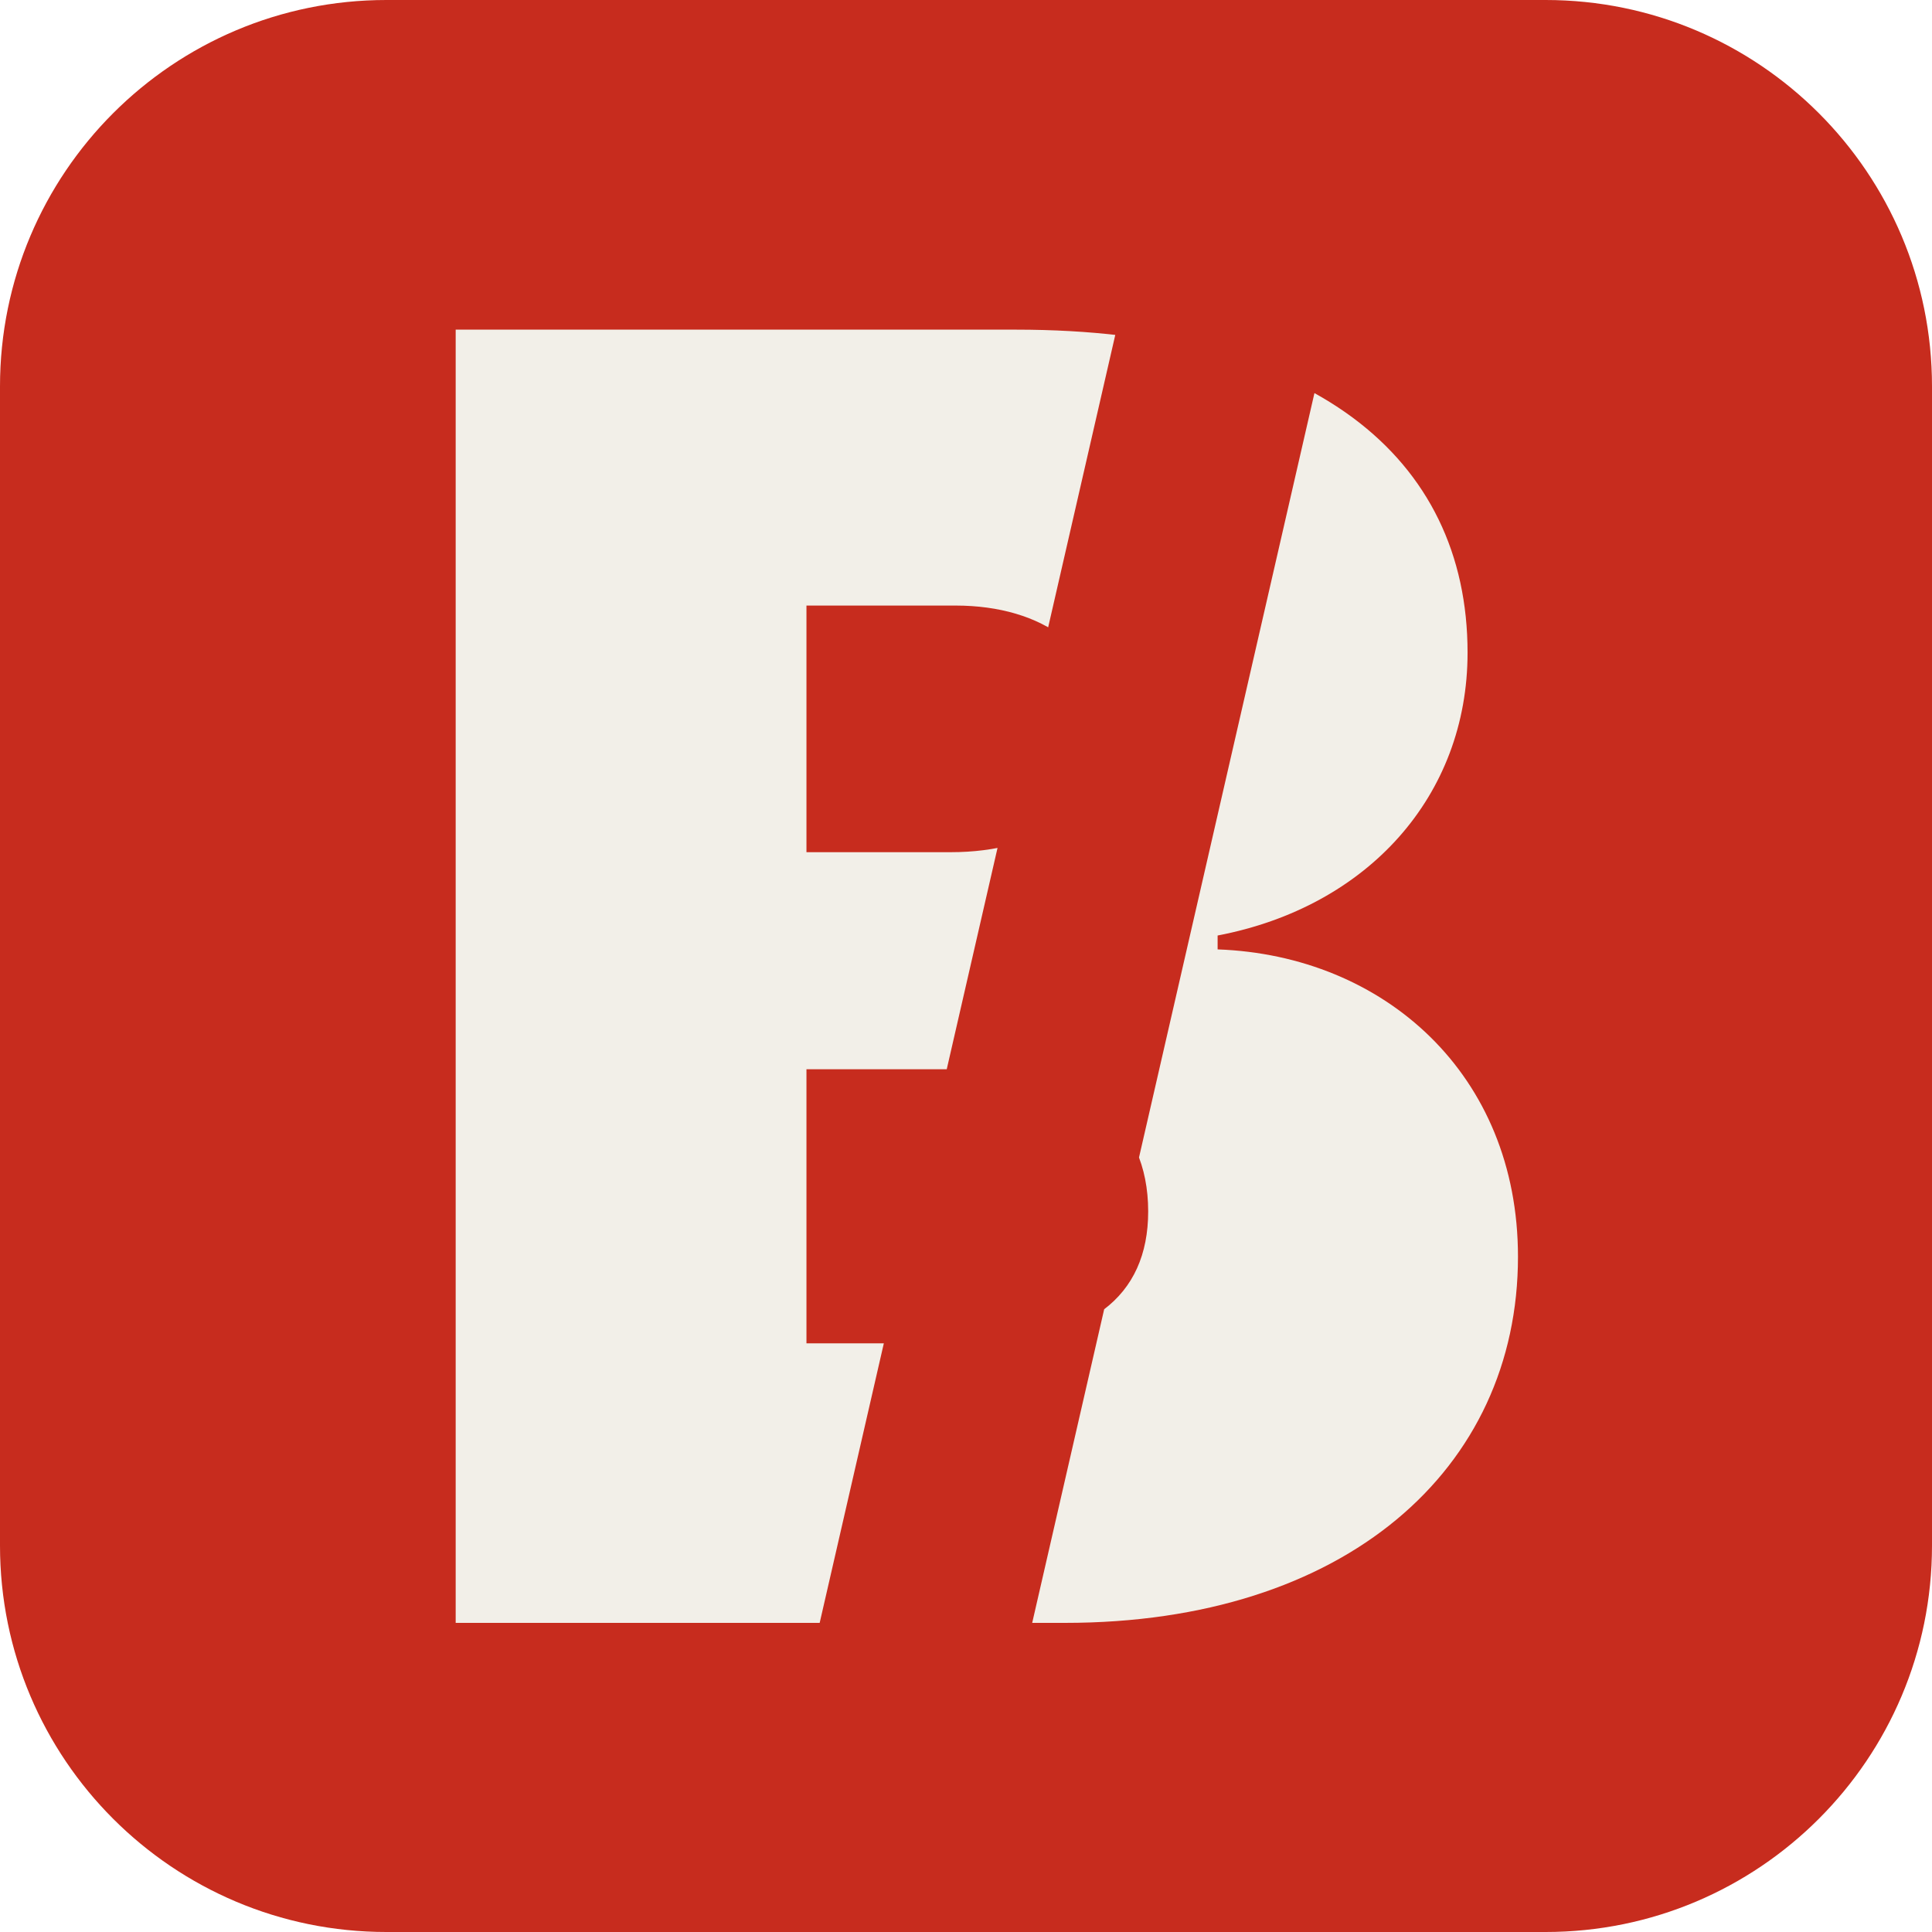
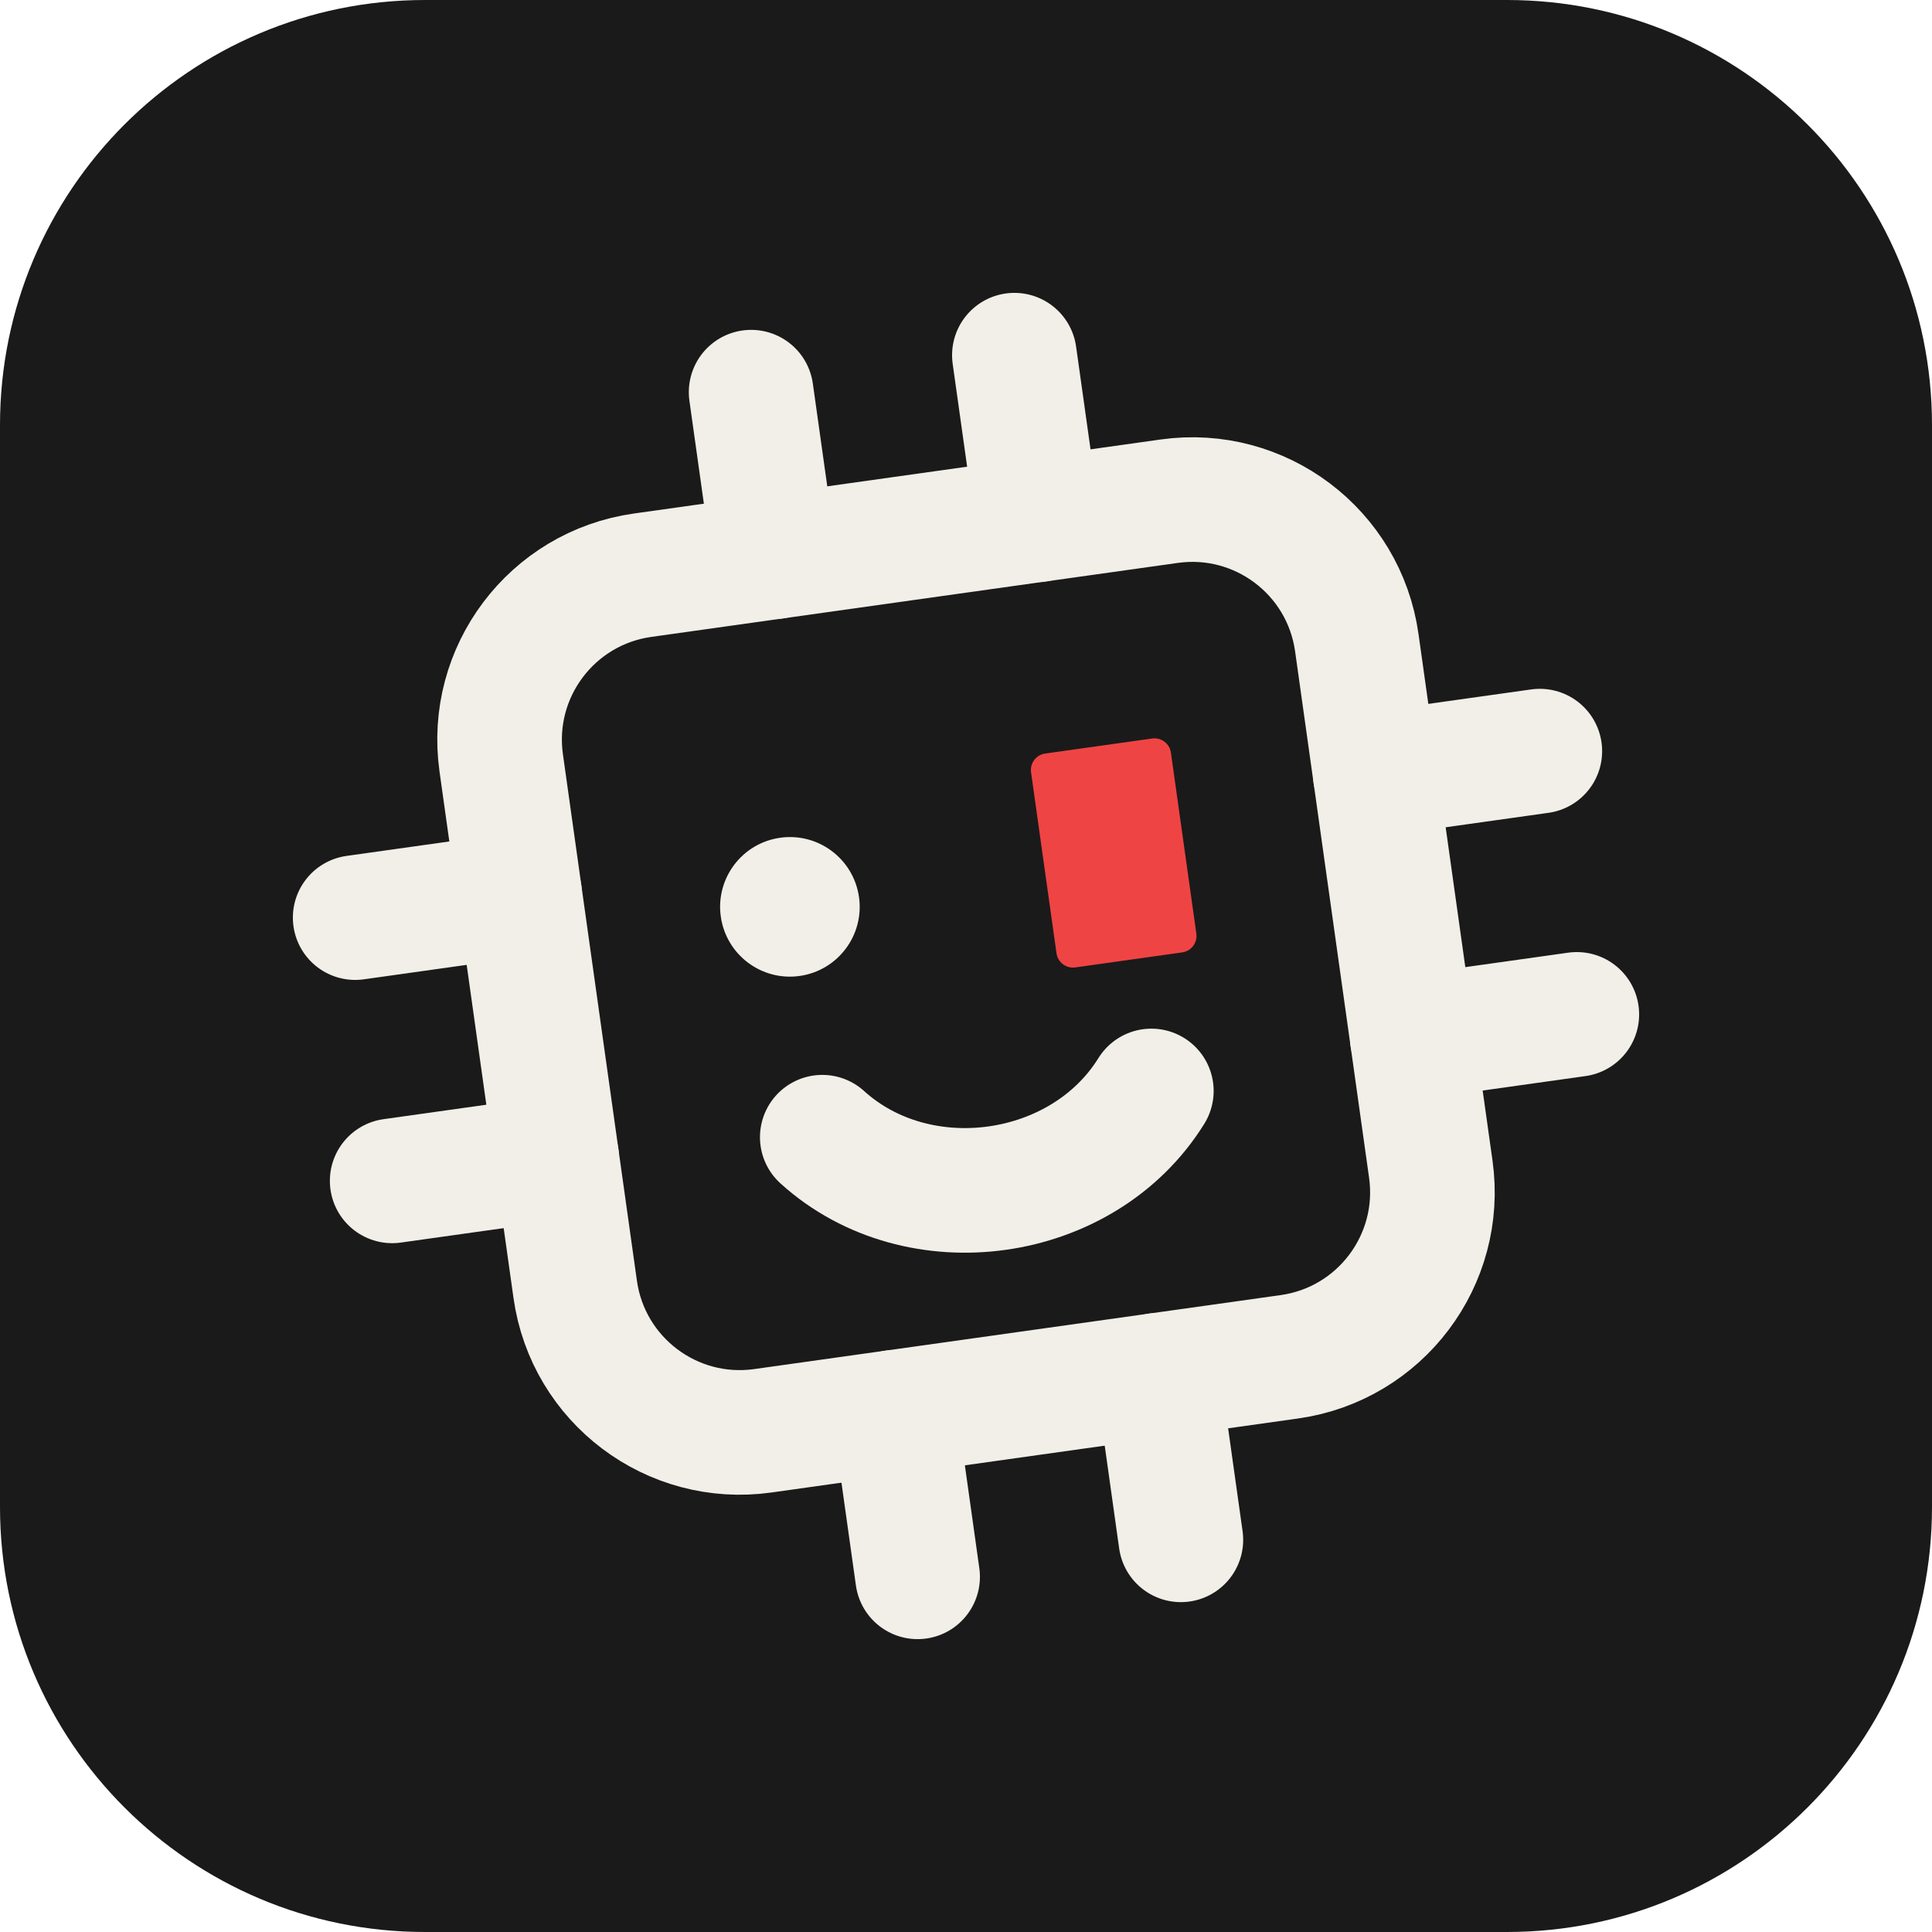
<svg xmlns="http://www.w3.org/2000/svg" viewBox="0 0 100 100">
-   <defs>
-     <clipPath id="k" clipPathUnits="userSpaceOnUse">
-       <path clip-rule="evenodd" d="M0 0H100V100H0Z M64 -10 L36 112 L47 112 L75 -10 Z" />
-     </clipPath>
-   </defs>
-   <rect width="100" height="100" rx="20" fill="#c72c1e" />
-   <text x="50" y="84" text-anchor="middle" font-family="system-ui, -apple-system, sans-serif" font-size="92" font-weight="900" fill="#f2efe8" clip-path="url(#k)">B</text>
+   <rect width="100" height="100" rx="22" fill="#1a1a1a" />
+   <g transform="translate(50 50) scale(0.86) translate(-50 -50) rotate(-8 50 50)" fill="none" stroke="#f2efe8" stroke-width="7.5" stroke-linecap="round" stroke-linejoin="round">
+     <rect x="24" y="24" width="52" height="52" rx="10" />
+     <path d="M42 24 V14 M58 24 V14 M42 76 V86 M58 76 V86 M24 42 H14 M24 58 H14 M76 42 H86 M76 58 H86" />
+     <circle cx="40" cy="45" r="4.2" fill="#f2efe8" stroke="none" />
+     <rect x="55.5" y="38" width="8.5" height="13" rx="1" fill="#ef4444" stroke="none" />
+     <path d="M40 59 C45 65 55 65 60 59" />
+   </g>
</svg>
